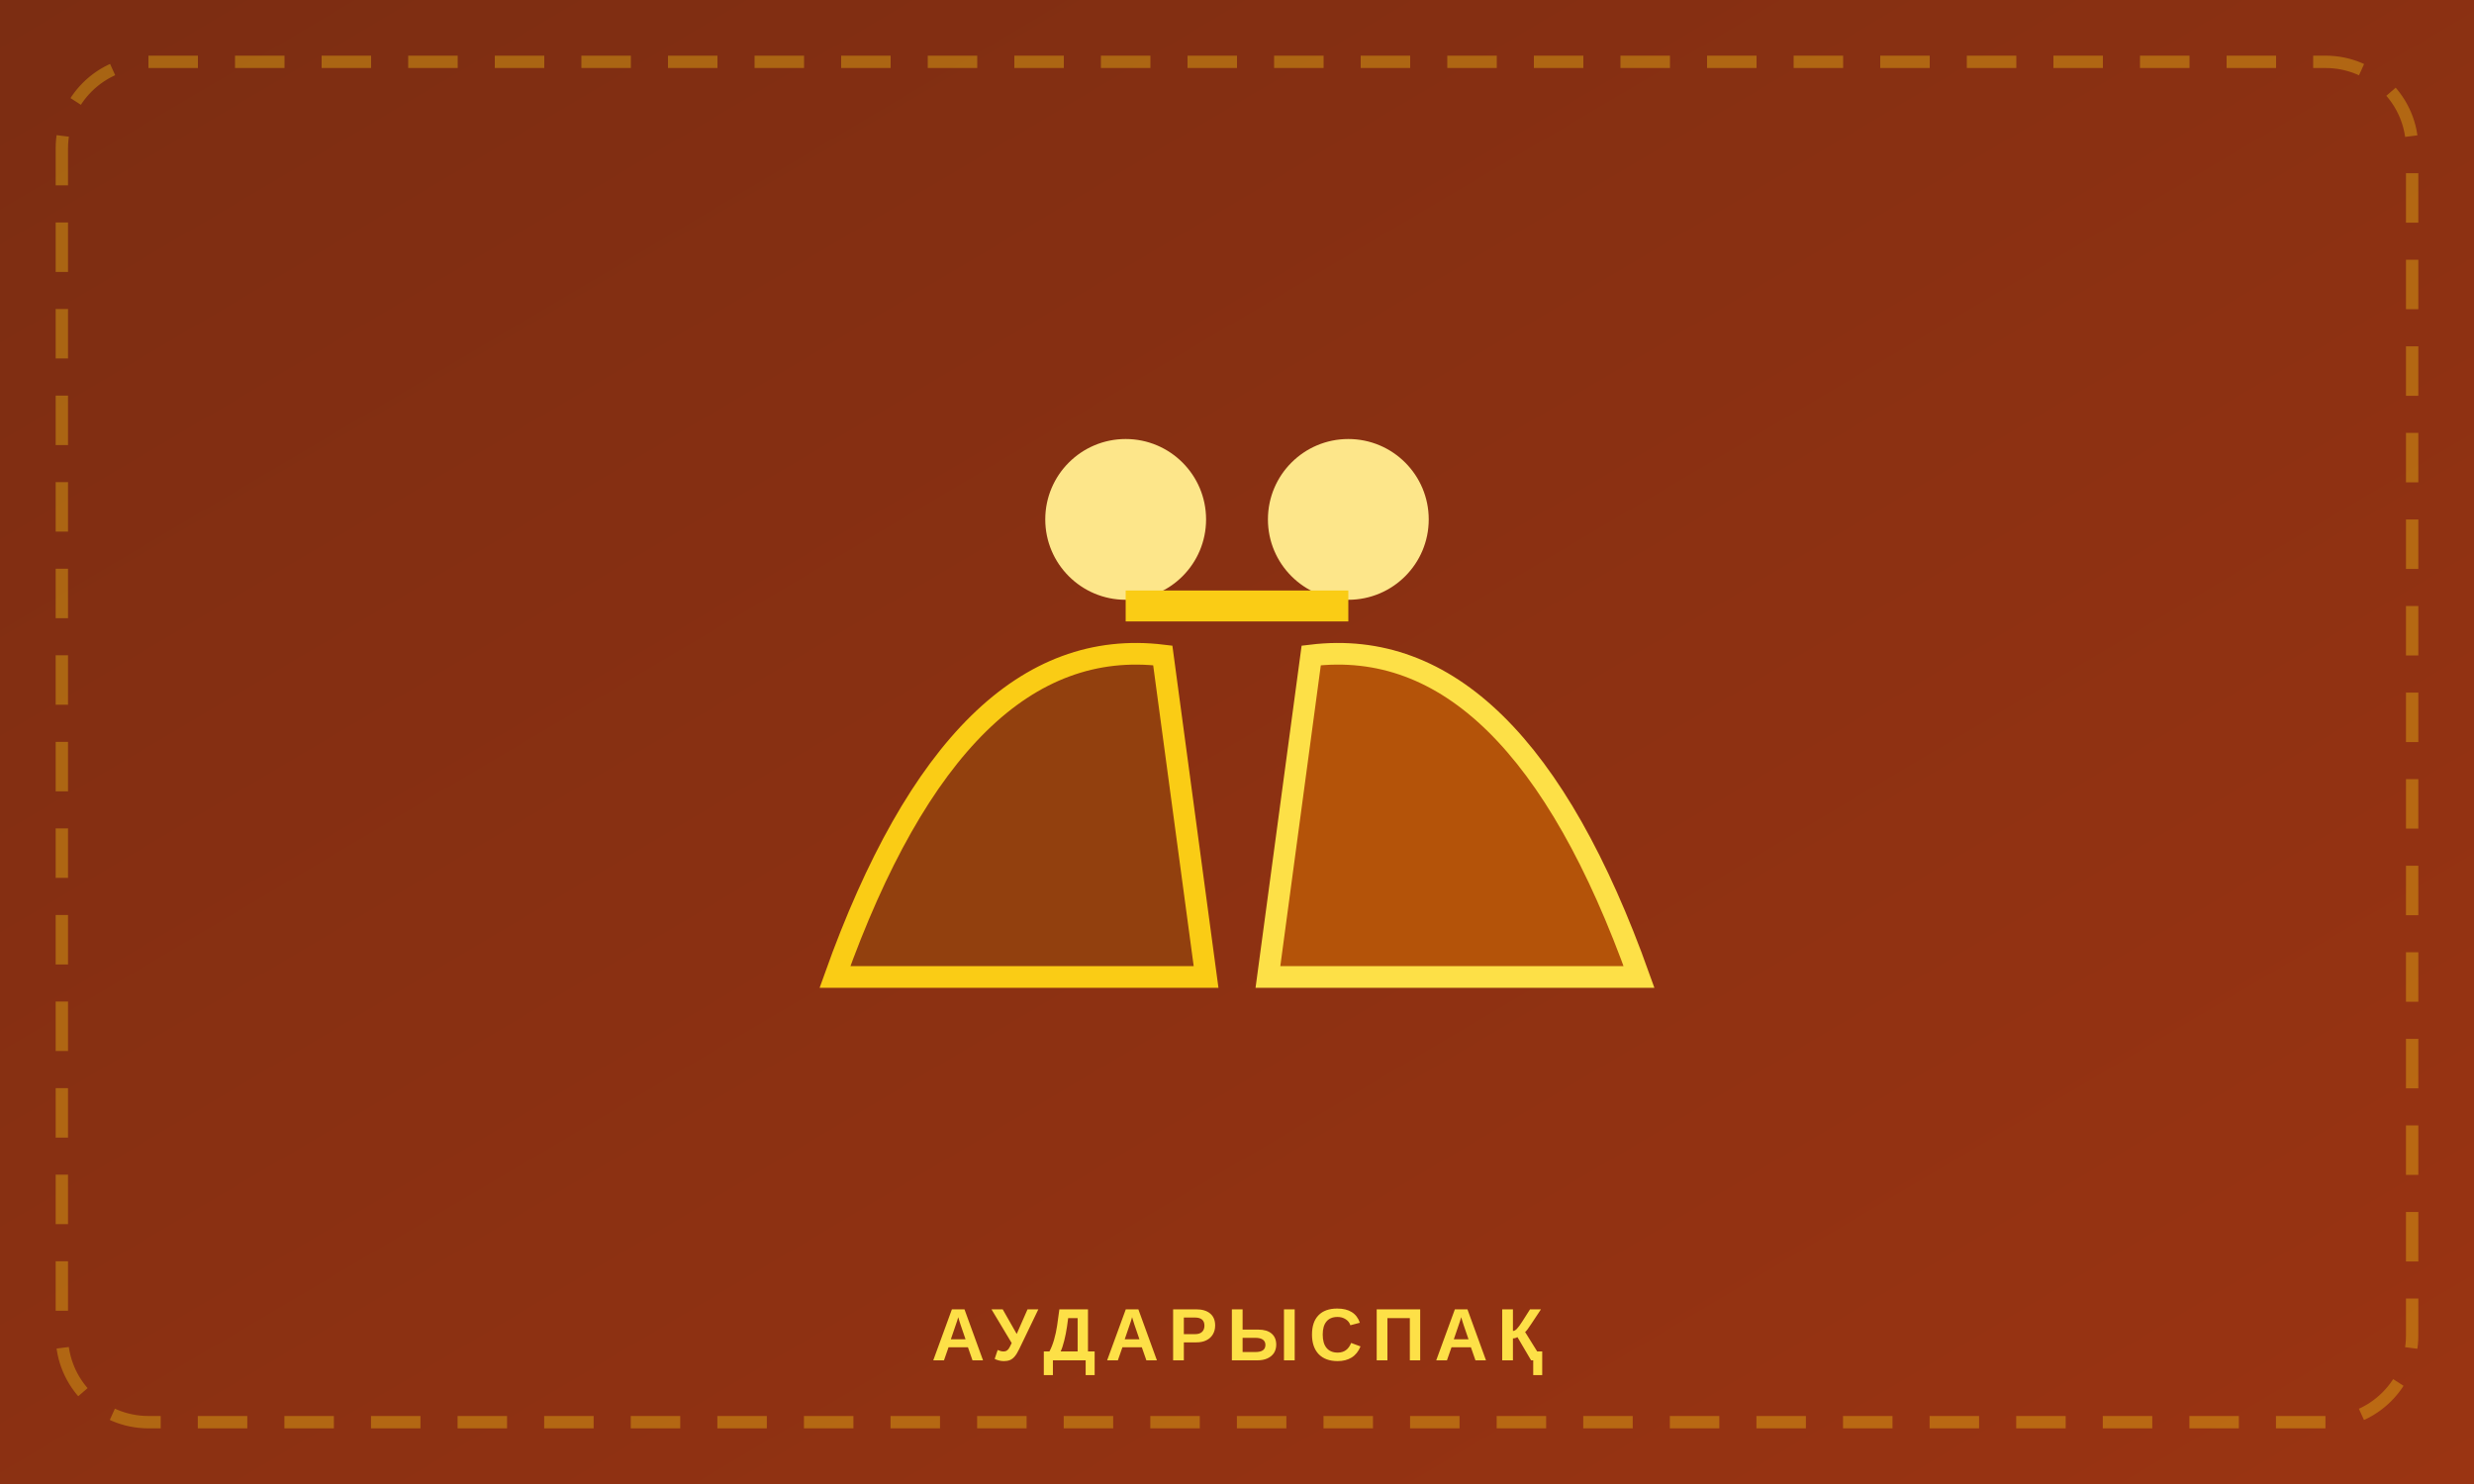
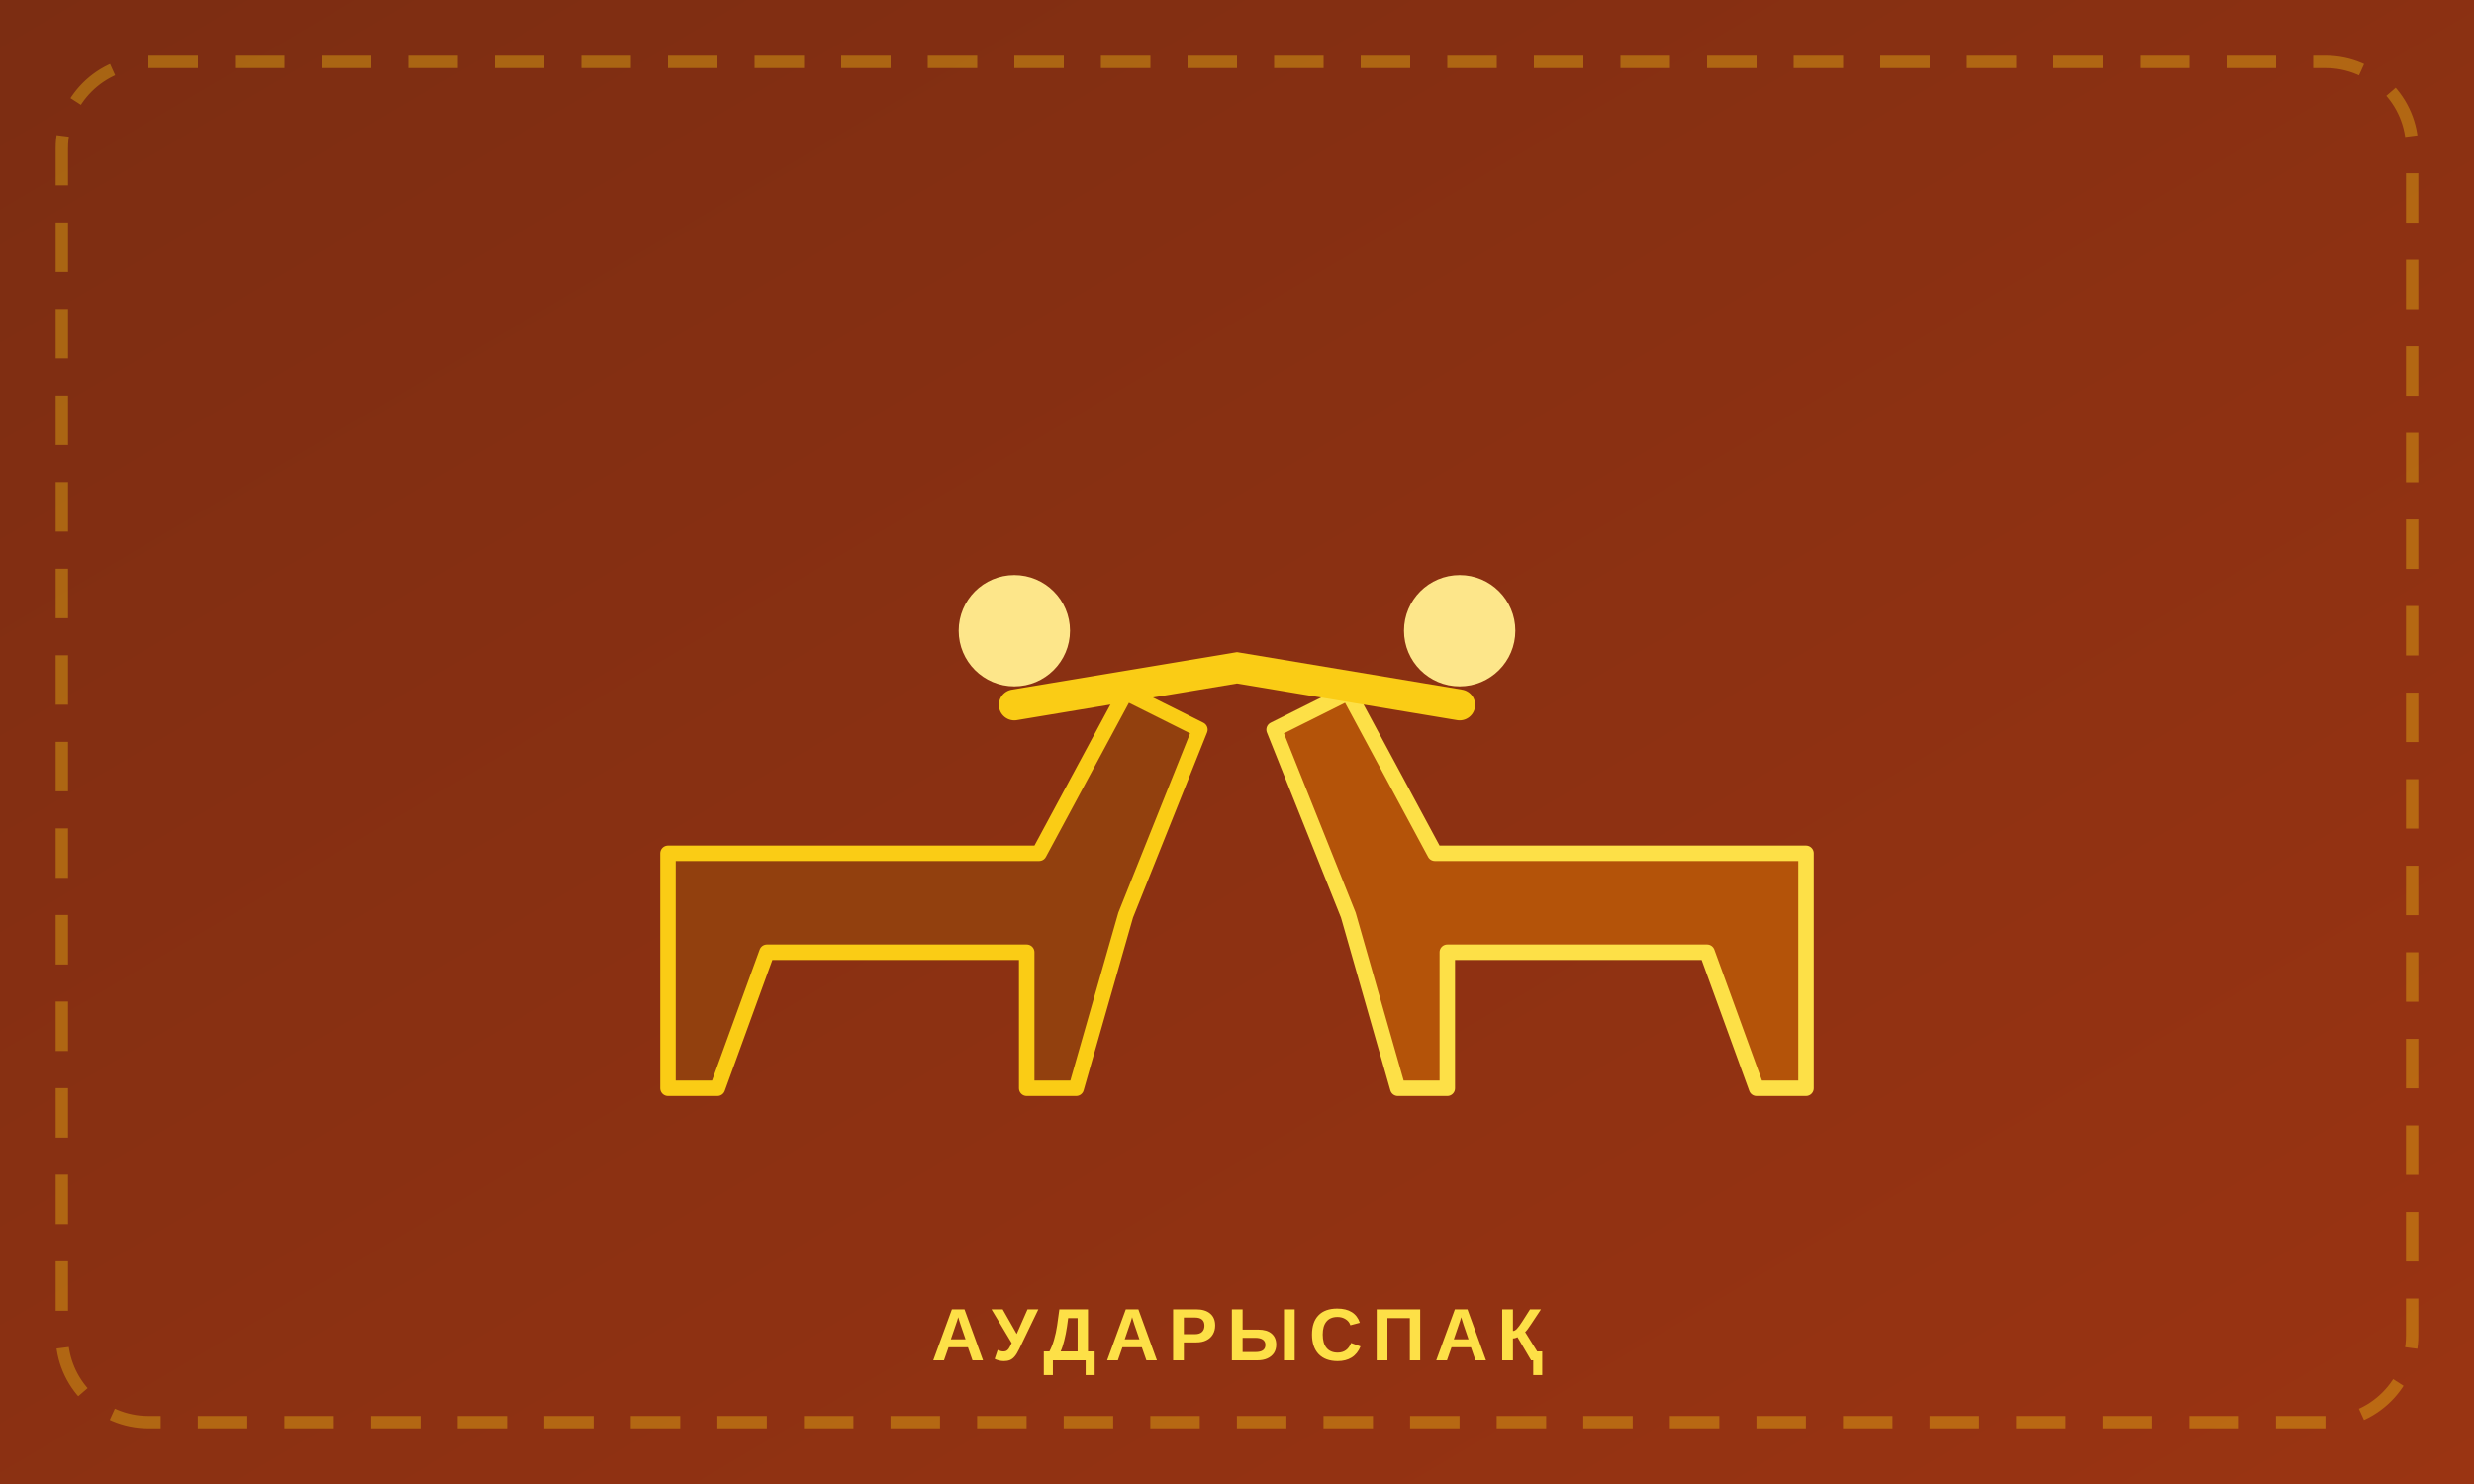
<svg xmlns="http://www.w3.org/2000/svg" viewBox="0 0 400 240" width="400" height="240">
  <defs>
    <linearGradient id="g_audaryspaq" x1="0" y1="0" x2="1" y2="1">
      <stop offset="0%" stop-color="#7c2d12" />
      <stop offset="100%" stop-color="#9a3412" />
    </linearGradient>
  </defs>
  <rect width="400" height="240" fill="url(#g_audaryspaq)" />
  <rect x="10" y="10" width="380" height="220" rx="14" fill="none" stroke="#facc15" stroke-opacity="0.35" stroke-width="2" stroke-dasharray="8 6" />
-   <path d="M135 158 Q155 102 188 106 L195 158 Z" fill="#92400e" stroke="#facc15" stroke-width="3.5" />
-   <path d="M265 158 Q245 102 212 106 L205 158 Z" fill="#b45309" stroke="#fde047" stroke-width="3.5" />
-   <circle cx="182" cy="84" r="13" fill="#fde68a" />
-   <circle cx="218" cy="84" r="13" fill="#fde68a" />
-   <line x1="182" y1="98" x2="218" y2="98" stroke="#facc15" stroke-width="5" />
+   <path d="M108 138 L168 138 L182 112 L194 118 L182 148 L174 176 L166 176 L166 154 L124 154 L116 176 L108 176 Z" fill="#92400e" stroke="#facc15" stroke-width="2.5" stroke-linejoin="round" />
+   <path d="M292 138 L232 138 L218 112 L206 118 L218 148 L226 176 L234 176 L234 154 L276 154 L284 176 L292 176 Z" fill="#b45309" stroke="#fde047" stroke-width="2.5" stroke-linejoin="round" />
+   <circle cx="164" cy="102" r="9" fill="#fde68a" />
+   <circle cx="236" cy="102" r="9" fill="#fde68a" />
+   <path d="M164 114 L200 108 L236 114" fill="none" stroke="#facc15" stroke-width="5" stroke-linecap="round" />
  <text x="200" y="220" fill="#fde047" font-family="Arial, sans-serif" font-size="12" font-weight="bold" letter-spacing="1.5" text-anchor="middle">АУДАРЫСПАҚ</text>
</svg>
